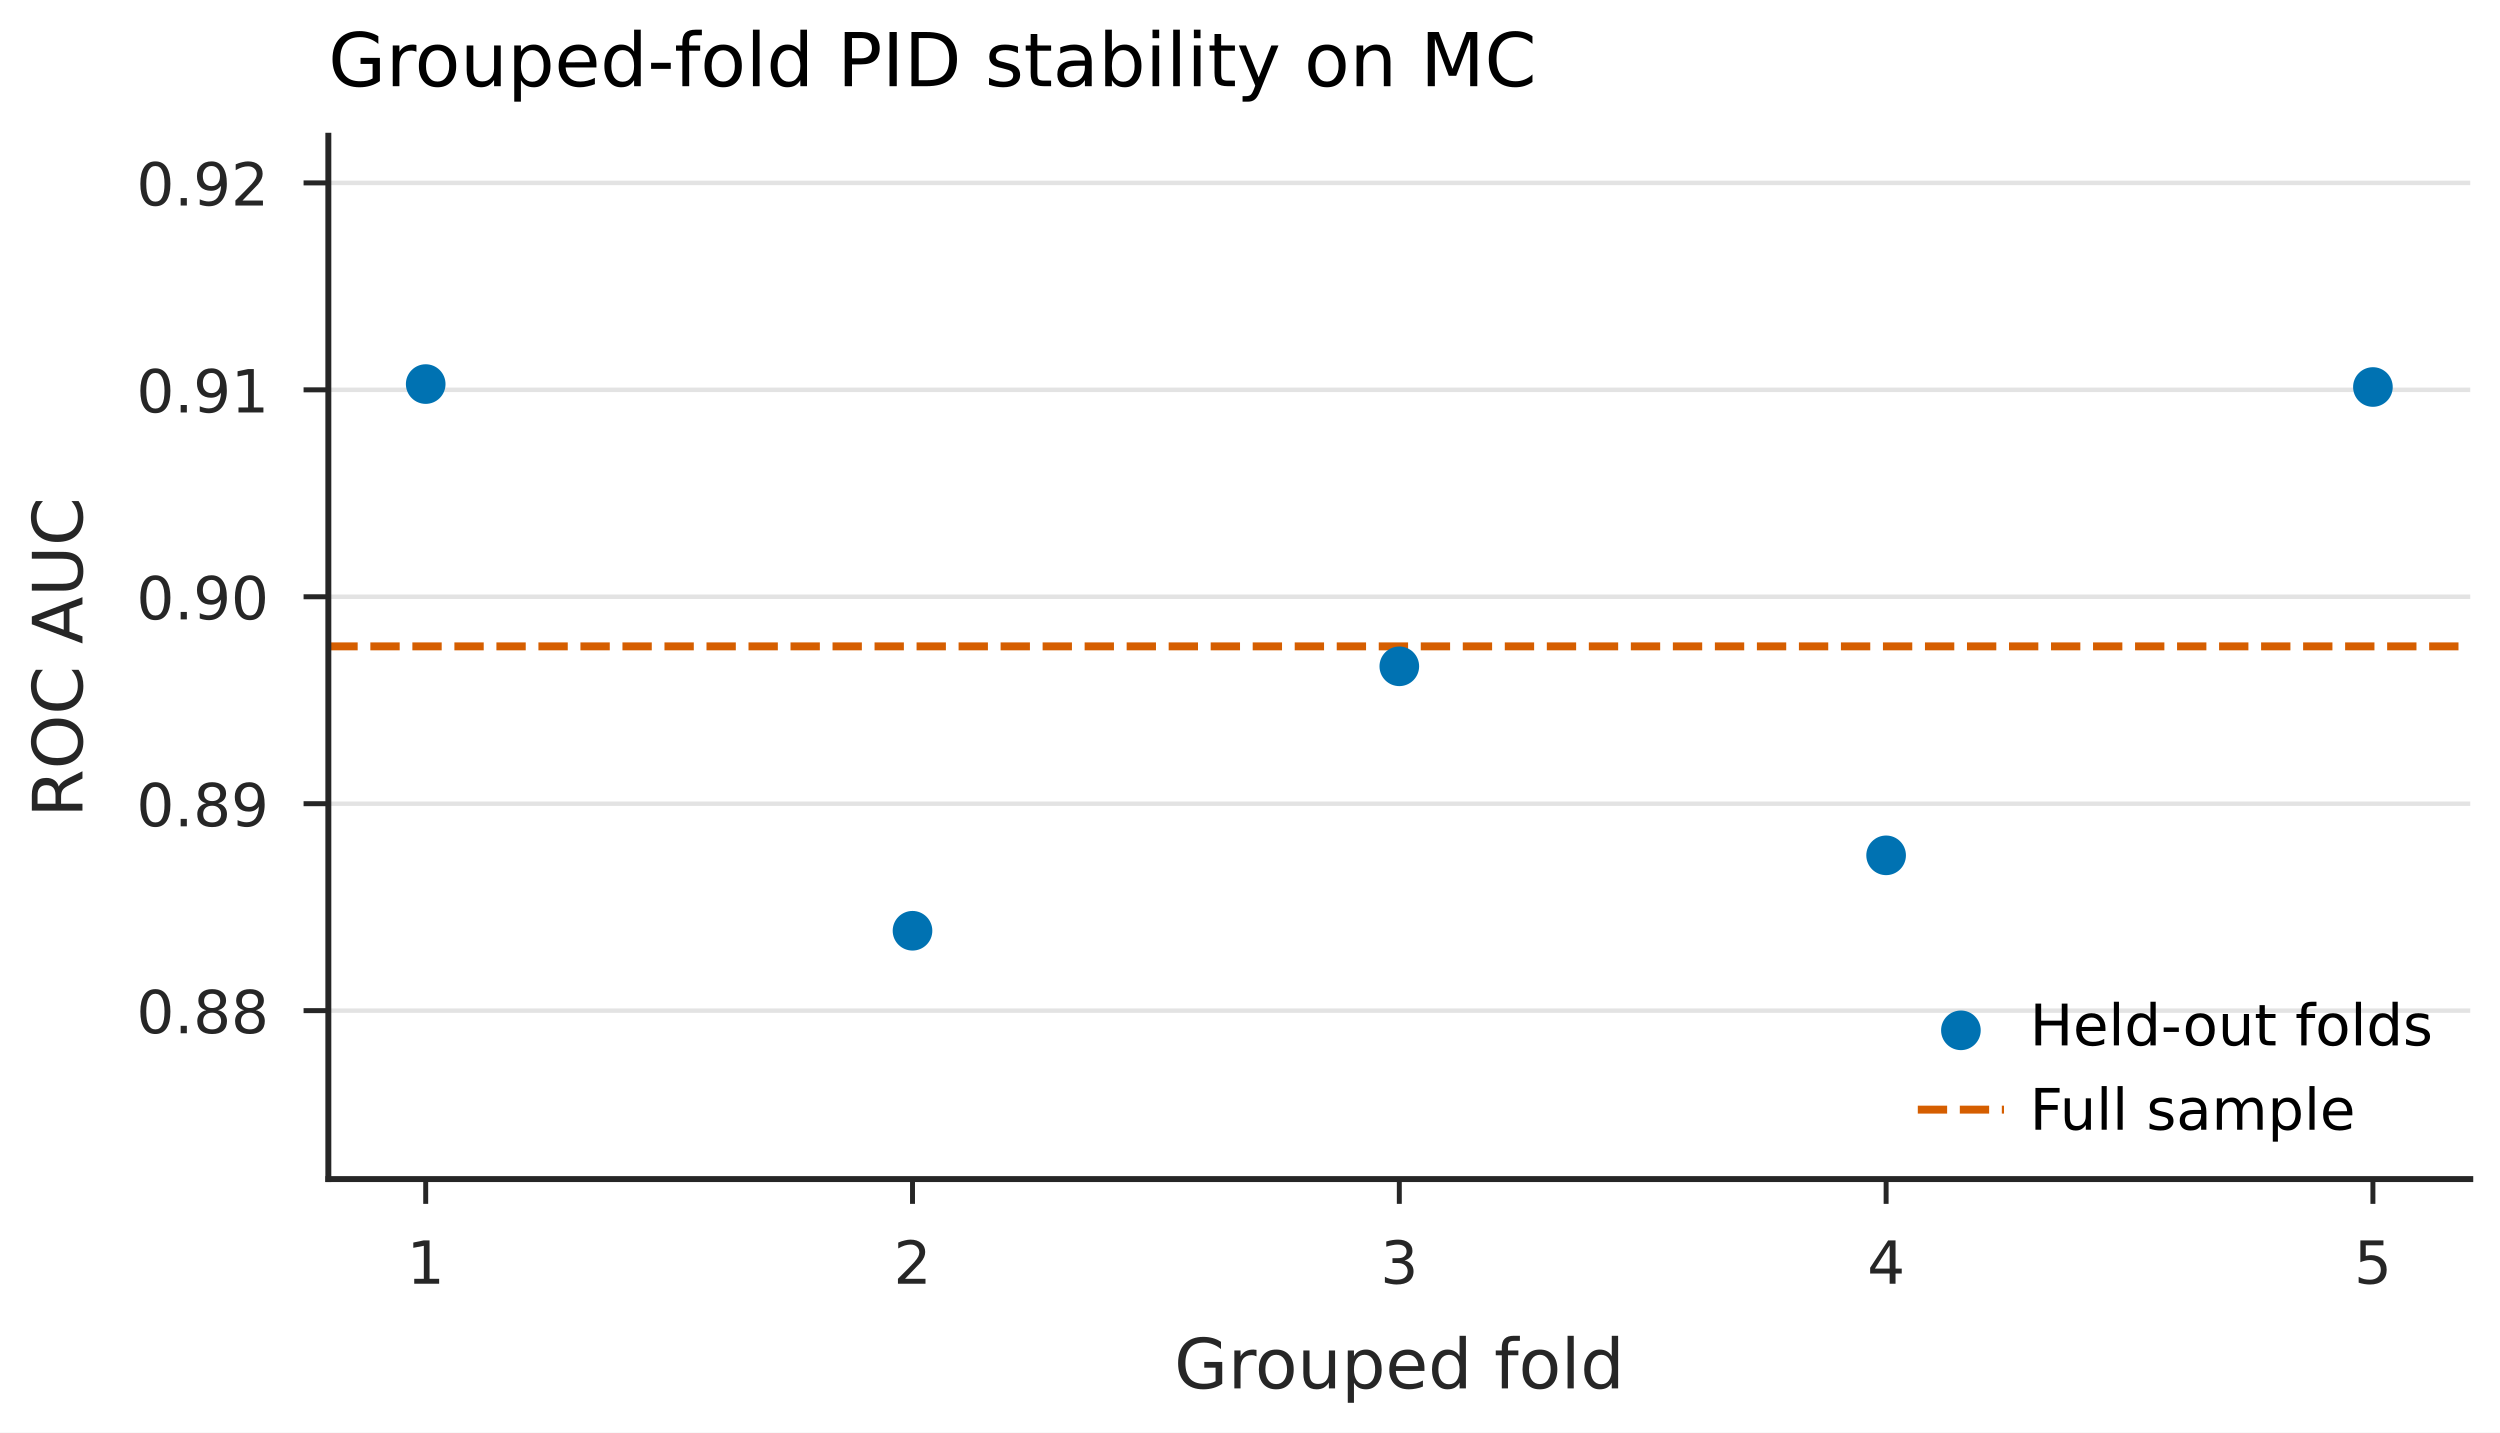
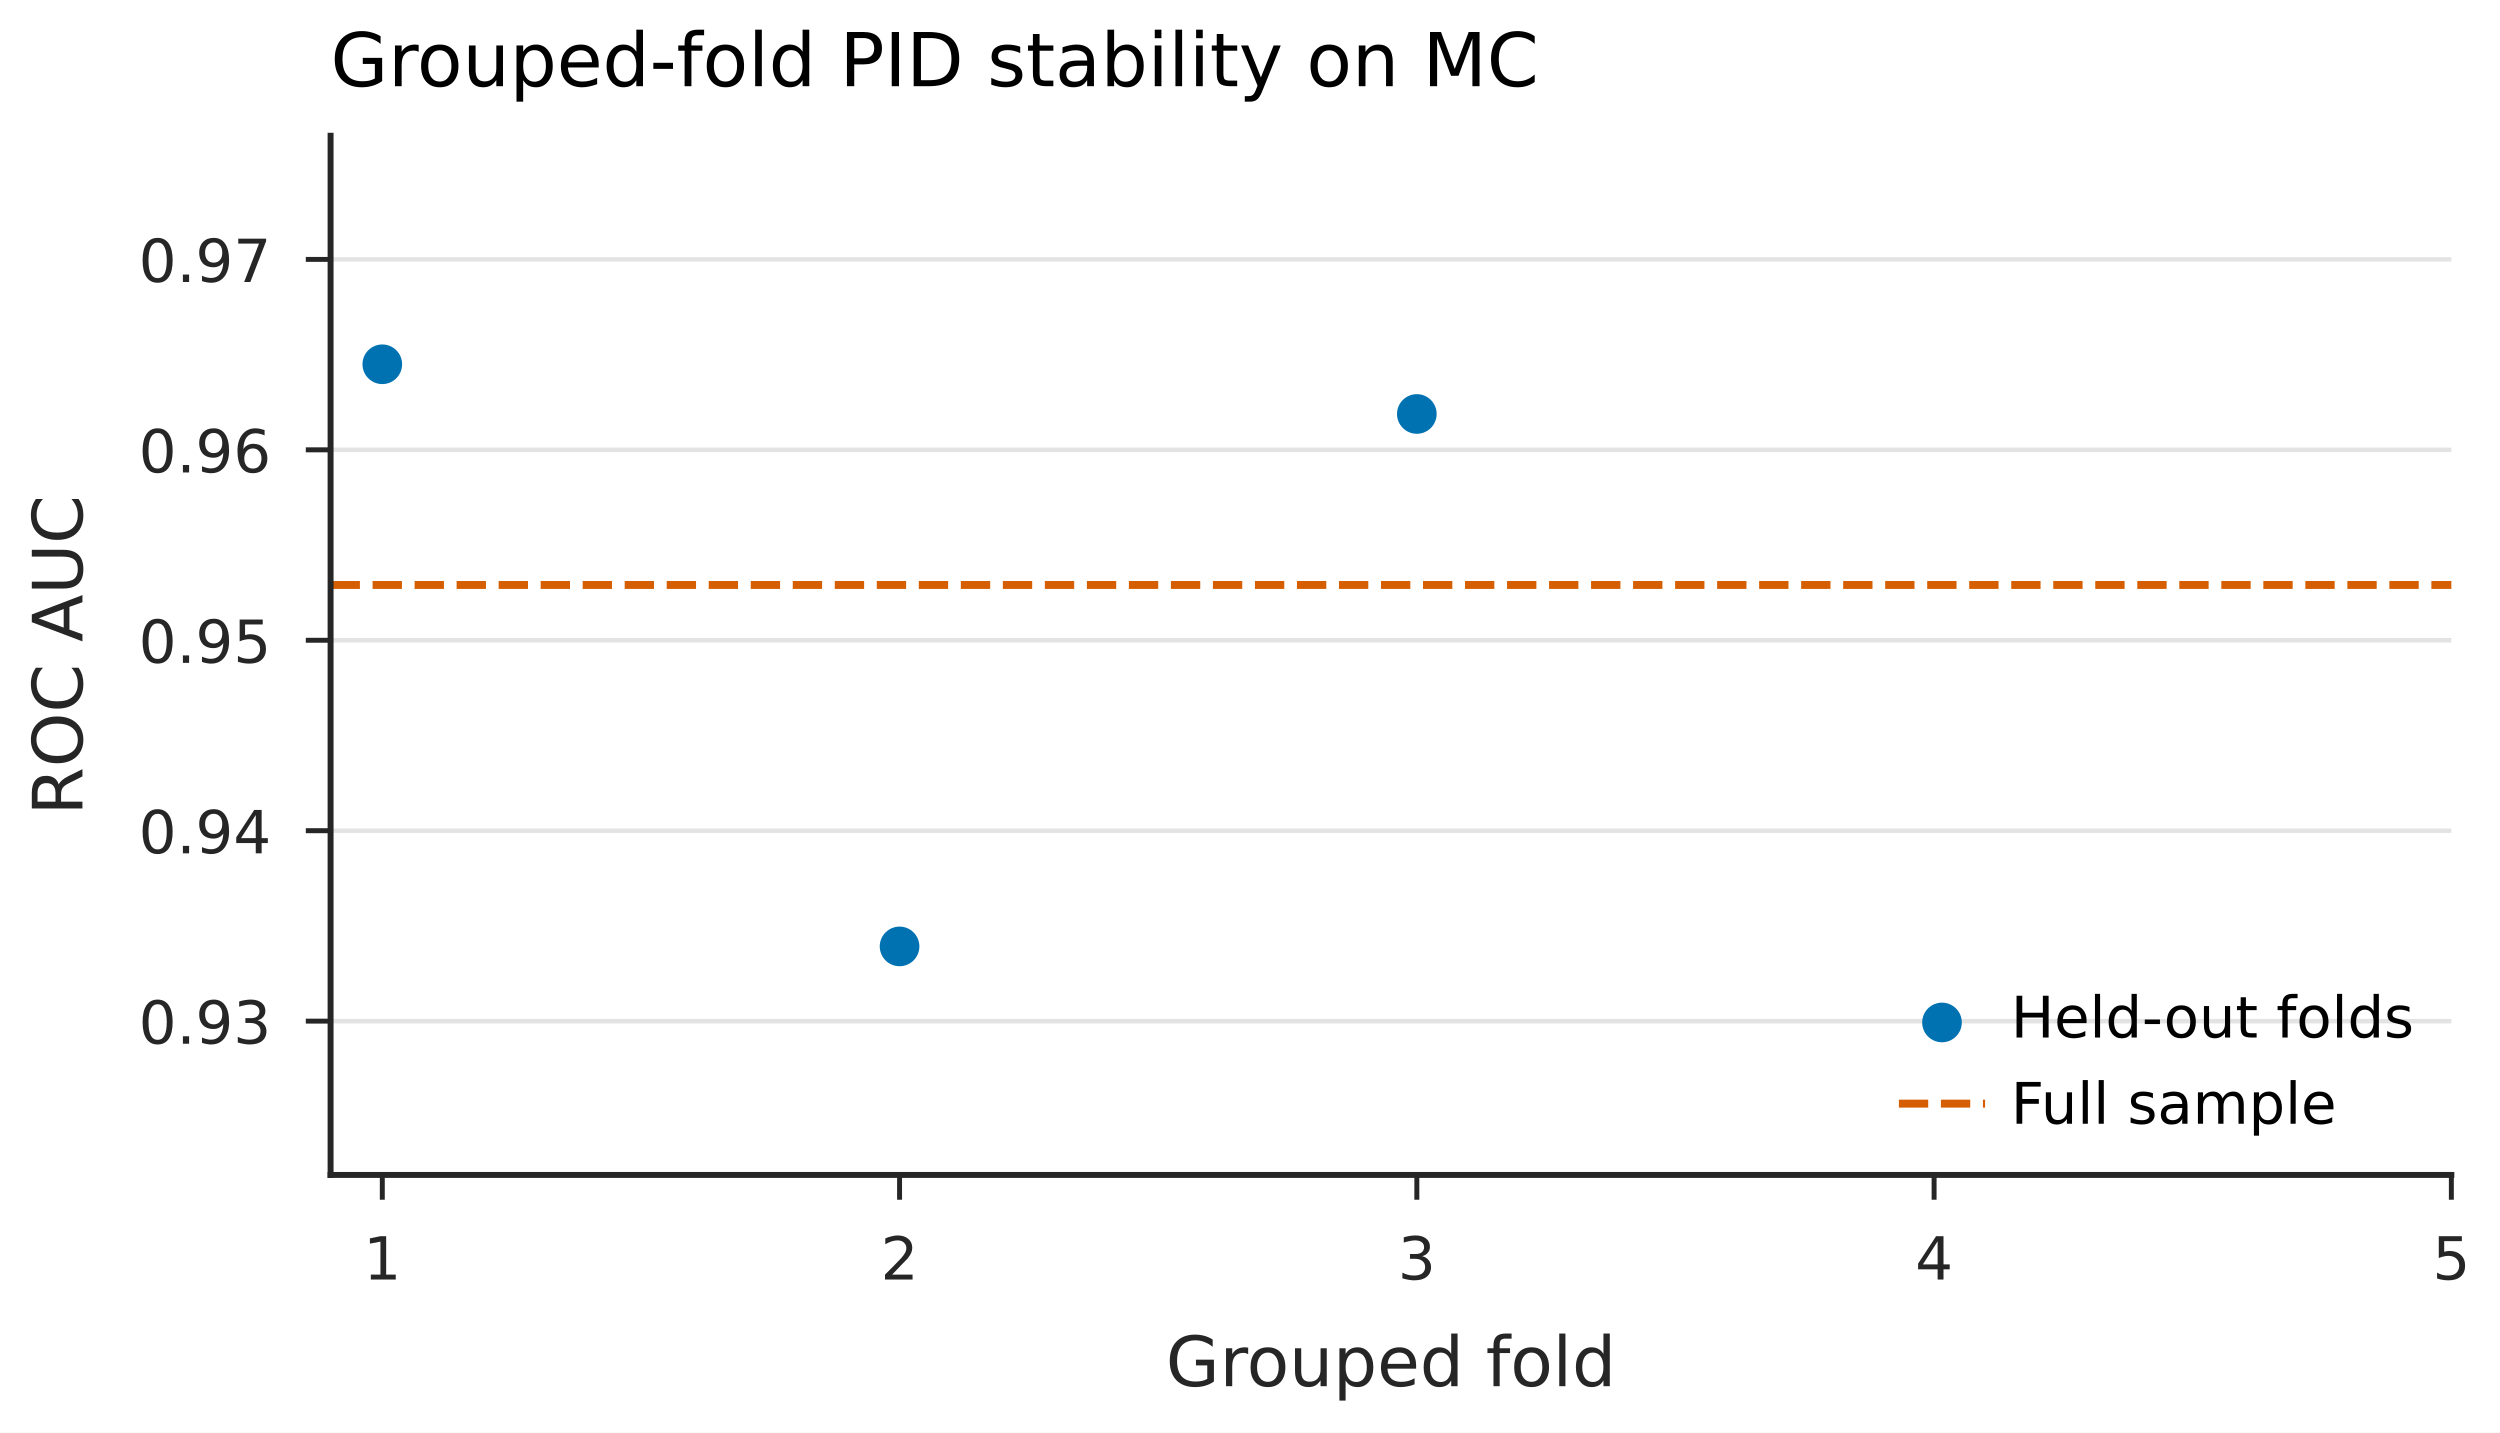
<svg xmlns="http://www.w3.org/2000/svg" xmlns:xlink="http://www.w3.org/1999/xlink" width="252.283pt" height="144.567pt" viewBox="0 0 252.283 144.567" version="1.1">
  <defs>
    <style type="text/css">*{stroke-linejoin: round; stroke-linecap: butt}</style>
  </defs>
  <g id="figure_1">
    <g id="patch_1">
      <path d="M 0 144.567  L 252.283 144.567  L 252.283 0  L 0 0  z " style="fill: #ffffff" />
    </g>
    <g id="axes_1">
      <g id="patch_2">
-         <path d="M 33.134 118.985  L 249.283 118.985  L 249.283 13.699  L 33.134 13.699  z " style="fill: #ffffff" />
+         <path d="M 33.36 118.566  L 247.374 118.566  L 247.374 13.699  L 33.36 13.699  z " style="fill: #ffffff" />
      </g>
      <g id="matplotlib.axis_1">
        <g id="xtick_1">
          <g id="line2d_1">
            <defs>
              <path id="mf00183c285" d="M 0 0  L 0 2.5  " style="stroke: #262626; stroke-width: 0.5" />
            </defs>
            <g>
-               <use xlink:href="#mf00183c285" x="42.959" y="118.985" style="fill: #262626; stroke: #262626; stroke-width: 0.5" />
+               <use xlink:href="#mf00183c285" x="38.579" y="118.566" style="fill: #262626; stroke: #262626; stroke-width: 0.5" />
            </g>
          </g>
          <g id="text_1">
-             <text style="font-size: 6px; font-family: 'DejaVu Sans', 'Arial', 'Liberation Sans', sans-serif; text-anchor: middle; fill: #262626" x="42.959" y="129.544" transform="rotate(-0 42.95925 129.5442)">1</text>
+             <text style="font-size: 6px; font-family: 'DejaVu Sans', 'Arial', 'Liberation Sans', sans-serif; text-anchor: middle; fill: #262626" x="38.579" y="129.125" transform="rotate(-0 38.57949 129.1247)">1</text>
          </g>
        </g>
        <g id="xtick_2">
          <g id="line2d_2">
            <g>
-               <use xlink:href="#mf00183c285" x="92.084" y="118.985" style="fill: #262626; stroke: #262626; stroke-width: 0.5" />
+               <use xlink:href="#mf00183c285" x="90.778" y="118.566" style="fill: #262626; stroke: #262626; stroke-width: 0.5" />
            </g>
          </g>
          <g id="text_2">
-             <text style="font-size: 6px; font-family: 'DejaVu Sans', 'Arial', 'Liberation Sans', sans-serif; text-anchor: middle; fill: #262626" x="92.084" y="129.544" transform="rotate(-0 92.08401 129.5442)">2</text>
+             <text style="font-size: 6px; font-family: 'DejaVu Sans', 'Arial', 'Liberation Sans', sans-serif; text-anchor: middle; fill: #262626" x="90.778" y="129.125" transform="rotate(-0 90.77824 129.1247)">2</text>
          </g>
        </g>
        <g id="xtick_3">
          <g id="line2d_3">
            <g>
-               <use xlink:href="#mf00183c285" x="141.209" y="118.985" style="fill: #262626; stroke: #262626; stroke-width: 0.5" />
+               <use xlink:href="#mf00183c285" x="142.977" y="118.566" style="fill: #262626; stroke: #262626; stroke-width: 0.5" />
            </g>
          </g>
          <g id="text_3">
-             <text style="font-size: 6px; font-family: 'DejaVu Sans', 'Arial', 'Liberation Sans', sans-serif; text-anchor: middle; fill: #262626" x="141.209" y="129.544" transform="rotate(-0 141.2088 129.5442)">3</text>
+             <text style="font-size: 6px; font-family: 'DejaVu Sans', 'Arial', 'Liberation Sans', sans-serif; text-anchor: middle; fill: #262626" x="142.977" y="129.125" transform="rotate(-0 142.977 129.1247)">3</text>
          </g>
        </g>
        <g id="xtick_4">
          <g id="line2d_4">
            <g>
-               <use xlink:href="#mf00183c285" x="190.334" y="118.985" style="fill: #262626; stroke: #262626; stroke-width: 0.5" />
+               <use xlink:href="#mf00183c285" x="195.176" y="118.566" style="fill: #262626; stroke: #262626; stroke-width: 0.5" />
            </g>
          </g>
          <g id="text_4">
-             <text style="font-size: 6px; font-family: 'DejaVu Sans', 'Arial', 'Liberation Sans', sans-serif; text-anchor: middle; fill: #262626" x="190.334" y="129.544" transform="rotate(-0 190.3335 129.5442)">4</text>
+             <text style="font-size: 6px; font-family: 'DejaVu Sans', 'Arial', 'Liberation Sans', sans-serif; text-anchor: middle; fill: #262626" x="195.176" y="129.125" transform="rotate(-0 195.1757 129.1247)">4</text>
          </g>
        </g>
        <g id="xtick_5">
          <g id="line2d_5">
            <g>
-               <use xlink:href="#mf00183c285" x="239.458" y="118.985" style="fill: #262626; stroke: #262626; stroke-width: 0.5" />
+               <use xlink:href="#mf00183c285" x="247.374" y="118.566" style="fill: #262626; stroke: #262626; stroke-width: 0.5" />
            </g>
          </g>
          <g id="text_5">
-             <text style="font-size: 6px; font-family: 'DejaVu Sans', 'Arial', 'Liberation Sans', sans-serif; text-anchor: middle; fill: #262626" x="239.458" y="129.544" transform="rotate(-0 239.4583 129.5442)">5</text>
+             <text style="font-size: 6px; font-family: 'DejaVu Sans', 'Arial', 'Liberation Sans', sans-serif; text-anchor: middle; fill: #262626" x="247.374" y="129.125" transform="rotate(-0 247.3745 129.1247)">5</text>
          </g>
        </g>
        <g id="text_6">
-           <text style="font-size: 7px; font-family: 'DejaVu Sans', 'Arial', 'Liberation Sans', sans-serif; text-anchor: middle; fill: #262626" x="141.209" y="140.111" transform="rotate(-0 141.2088 140.1109)">Grouped fold</text>
+           <text style="font-size: 7px; font-family: 'DejaVu Sans', 'Arial', 'Liberation Sans', sans-serif; text-anchor: middle; fill: #262626" x="140.367" y="139.885" transform="rotate(-0 140.367 139.885)">Grouped fold</text>
        </g>
      </g>
      <g id="matplotlib.axis_2">
        <g id="ytick_1">
          <g id="line2d_6">
-             <path d="M 33.134 101.987  L 249.283 101.987  " clip-path="url(#p4013e14681)" style="fill: none; stroke: #d8d8d8; stroke-opacity: 0.7; stroke-width: 0.45; stroke-linecap: square" />
+             <path d="M 33.36 103.046  L 247.374 103.046  " clip-path="url(#pb573540be3)" style="fill: none; stroke: #d8d8d8; stroke-opacity: 0.7; stroke-width: 0.45; stroke-linecap: square" />
          </g>
          <g id="line2d_7">
            <defs>
              <path id="m5b9cb7b1d8" d="M 0 0  L -2.5 0  " style="stroke: #262626; stroke-width: 0.5" />
            </defs>
            <g>
-               <use xlink:href="#m5b9cb7b1d8" x="33.134" y="101.987" style="fill: #262626; stroke: #262626; stroke-width: 0.5" />
+               <use xlink:href="#m5b9cb7b1d8" x="33.36" y="103.046" style="fill: #262626; stroke: #262626; stroke-width: 0.5" />
            </g>
          </g>
          <g id="text_7">
-             <text style="font-size: 6px; font-family: 'DejaVu Sans', 'Arial', 'Liberation Sans', sans-serif; text-anchor: end; fill: #262626" x="27.134" y="104.267" transform="rotate(-0 27.1343 104.2666)">0.88</text>
+             <text style="font-size: 6px; font-family: 'DejaVu Sans', 'Arial', 'Liberation Sans', sans-serif; text-anchor: end; fill: #262626" x="27.36" y="105.325" transform="rotate(-0 27.35962 105.3248)">0.93</text>
          </g>
        </g>
        <g id="ytick_2">
          <g id="line2d_8">
-             <path d="M 33.134 81.104  L 249.283 81.104  " clip-path="url(#p4013e14681)" style="fill: none; stroke: #d8d8d8; stroke-opacity: 0.7; stroke-width: 0.45; stroke-linecap: square" />
+             <path d="M 33.36 83.829  L 247.374 83.829  " clip-path="url(#pb573540be3)" style="fill: none; stroke: #d8d8d8; stroke-opacity: 0.7; stroke-width: 0.45; stroke-linecap: square" />
          </g>
          <g id="line2d_9">
            <g>
-               <use xlink:href="#m5b9cb7b1d8" x="33.134" y="81.104" style="fill: #262626; stroke: #262626; stroke-width: 0.5" />
+               <use xlink:href="#m5b9cb7b1d8" x="33.36" y="83.829" style="fill: #262626; stroke: #262626; stroke-width: 0.5" />
            </g>
          </g>
          <g id="text_8">
-             <text style="font-size: 6px; font-family: 'DejaVu Sans', 'Arial', 'Liberation Sans', sans-serif; text-anchor: end; fill: #262626" x="27.134" y="83.384" transform="rotate(-0 27.1343 83.38395)">0.89</text>
+             <text style="font-size: 6px; font-family: 'DejaVu Sans', 'Arial', 'Liberation Sans', sans-serif; text-anchor: end; fill: #262626" x="27.36" y="86.108" transform="rotate(-0 27.35962 86.1078)">0.94</text>
          </g>
        </g>
        <g id="ytick_3">
          <g id="line2d_10">
-             <path d="M 33.134 60.222  L 249.283 60.222  " clip-path="url(#p4013e14681)" style="fill: none; stroke: #d8d8d8; stroke-opacity: 0.7; stroke-width: 0.45; stroke-linecap: square" />
+             <path d="M 33.36 64.611  L 247.374 64.611  " clip-path="url(#pb573540be3)" style="fill: none; stroke: #d8d8d8; stroke-opacity: 0.7; stroke-width: 0.45; stroke-linecap: square" />
          </g>
          <g id="line2d_11">
            <g>
-               <use xlink:href="#m5b9cb7b1d8" x="33.134" y="60.222" style="fill: #262626; stroke: #262626; stroke-width: 0.5" />
+               <use xlink:href="#m5b9cb7b1d8" x="33.36" y="64.611" style="fill: #262626; stroke: #262626; stroke-width: 0.5" />
            </g>
          </g>
          <g id="text_9">
-             <text style="font-size: 6px; font-family: 'DejaVu Sans', 'Arial', 'Liberation Sans', sans-serif; text-anchor: end; fill: #262626" x="27.134" y="62.501" transform="rotate(-0 27.1343 62.5013)">0.90</text>
+             <text style="font-size: 6px; font-family: 'DejaVu Sans', 'Arial', 'Liberation Sans', sans-serif; text-anchor: end; fill: #262626" x="27.36" y="66.891" transform="rotate(-0 27.35962 66.89076)">0.95</text>
          </g>
        </g>
        <g id="ytick_4">
          <g id="line2d_12">
-             <path d="M 33.134 39.339  L 249.283 39.339  " clip-path="url(#p4013e14681)" style="fill: none; stroke: #d8d8d8; stroke-opacity: 0.7; stroke-width: 0.45; stroke-linecap: square" />
+             <path d="M 33.36 45.394  L 247.374 45.394  " clip-path="url(#pb573540be3)" style="fill: none; stroke: #d8d8d8; stroke-opacity: 0.7; stroke-width: 0.45; stroke-linecap: square" />
          </g>
          <g id="line2d_13">
            <g>
-               <use xlink:href="#m5b9cb7b1d8" x="33.134" y="39.339" style="fill: #262626; stroke: #262626; stroke-width: 0.5" />
+               <use xlink:href="#m5b9cb7b1d8" x="33.36" y="45.394" style="fill: #262626; stroke: #262626; stroke-width: 0.5" />
            </g>
          </g>
          <g id="text_10">
-             <text style="font-size: 6px; font-family: 'DejaVu Sans', 'Arial', 'Liberation Sans', sans-serif; text-anchor: end; fill: #262626" x="27.134" y="41.619" transform="rotate(-0 27.1343 41.61865)">0.91</text>
+             <text style="font-size: 6px; font-family: 'DejaVu Sans', 'Arial', 'Liberation Sans', sans-serif; text-anchor: end; fill: #262626" x="27.36" y="47.674" transform="rotate(-0 27.35962 47.67372)">0.96</text>
          </g>
        </g>
        <g id="ytick_5">
          <g id="line2d_14">
-             <path d="M 33.134 18.456  L 249.283 18.456  " clip-path="url(#p4013e14681)" style="fill: none; stroke: #d8d8d8; stroke-opacity: 0.7; stroke-width: 0.45; stroke-linecap: square" />
+             <path d="M 33.36 26.177  L 247.374 26.177  " clip-path="url(#pb573540be3)" style="fill: none; stroke: #d8d8d8; stroke-opacity: 0.7; stroke-width: 0.45; stroke-linecap: square" />
          </g>
          <g id="line2d_15">
            <g>
-               <use xlink:href="#m5b9cb7b1d8" x="33.134" y="18.456" style="fill: #262626; stroke: #262626; stroke-width: 0.5" />
+               <use xlink:href="#m5b9cb7b1d8" x="33.36" y="26.177" style="fill: #262626; stroke: #262626; stroke-width: 0.5" />
            </g>
          </g>
          <g id="text_11">
-             <text style="font-size: 6px; font-family: 'DejaVu Sans', 'Arial', 'Liberation Sans', sans-serif; text-anchor: end; fill: #262626" x="27.134" y="20.736" transform="rotate(-0 27.1343 20.736)">0.92</text>
+             <text style="font-size: 6px; font-family: 'DejaVu Sans', 'Arial', 'Liberation Sans', sans-serif; text-anchor: end; fill: #262626" x="27.36" y="28.457" transform="rotate(-0 27.35962 28.45668)">0.97</text>
          </g>
        </g>
        <g id="text_12">
-           <text style="font-size: 7px; font-family: 'DejaVu Sans', 'Arial', 'Liberation Sans', sans-serif; text-anchor: middle; fill: #262626" x="8.319" y="66.342" transform="rotate(-90 8.319146 66.3421)">ROC AUC</text>
+           <text style="font-size: 7px; font-family: 'DejaVu Sans', 'Arial', 'Liberation Sans', sans-serif; text-anchor: middle; fill: #262626" x="8.319" y="66.133" transform="rotate(-90 8.318599 66.1326)">ROC AUC</text>
        </g>
      </g>
      <g id="line2d_16">
-         <path d="M 33.134 65.226  L 249.283 65.226  " clip-path="url(#p4013e14681)" style="fill: none; stroke-dasharray: 2.96,1.28; stroke-dashoffset: 0; stroke: #d55e00; stroke-width: 0.8" />
+         <path d="M 33.36 59.029  L 247.374 59.029  " clip-path="url(#pb573540be3)" style="fill: none; stroke-dasharray: 2.96,1.28; stroke-dashoffset: 0; stroke: #d55e00; stroke-width: 0.8" />
      </g>
      <g id="patch_3">
-         <path d="M 33.134 118.985  L 33.134 13.699  " style="fill: none; stroke: #262626; stroke-width: 0.6; stroke-linejoin: miter; stroke-linecap: square" />
+         <path d="M 33.36 118.566  L 33.36 13.699  " style="fill: none; stroke: #262626; stroke-width: 0.6; stroke-linejoin: miter; stroke-linecap: square" />
      </g>
      <g id="patch_4">
-         <path d="M 33.134 118.985  L 249.283 118.985  " style="fill: none; stroke: #262626; stroke-width: 0.6; stroke-linejoin: miter; stroke-linecap: square" />
+         <path d="M 33.36 118.566  L 247.374 118.566  " style="fill: none; stroke: #262626; stroke-width: 0.6; stroke-linejoin: miter; stroke-linecap: square" />
      </g>
      <g id="PathCollection_1">
        <defs>
          <path id="m8c9f9258e3" d="M 0 1.7  C 0.451 1.7 0.883 1.521 1.202 1.202  C 1.521 0.883 1.7 0.451 1.7 0  C 1.7 -0.451 1.521 -0.883 1.202 -1.202  C 0.883 -1.521 0.451 -1.7 0 -1.7  C -0.451 -1.7 -0.883 -1.521 -1.202 -1.202  C -1.521 -0.883 -1.7 -0.451 -1.7 0  C -1.7 0.451 -1.521 0.883 -1.202 1.202  C -0.883 1.521 -0.451 1.7 0 1.7  z " style="stroke: #0072b2; stroke-width: 0.6" />
        </defs>
-         <g clip-path="url(#p4013e14681)">
-           <use xlink:href="#m8c9f9258e3" x="42.959" y="38.758" style="fill: #0072b2; stroke: #0072b2; stroke-width: 0.6" />
-           <use xlink:href="#m8c9f9258e3" x="92.084" y="93.926" style="fill: #0072b2; stroke: #0072b2; stroke-width: 0.6" />
-           <use xlink:href="#m8c9f9258e3" x="141.209" y="67.239" style="fill: #0072b2; stroke: #0072b2; stroke-width: 0.6" />
-           <use xlink:href="#m8c9f9258e3" x="190.334" y="86.315" style="fill: #0072b2; stroke: #0072b2; stroke-width: 0.6" />
-           <use xlink:href="#m8c9f9258e3" x="239.458" y="39.055" style="fill: #0072b2; stroke: #0072b2; stroke-width: 0.6" />
+         <g clip-path="url(#pb573540be3)">
+           <use xlink:href="#m8c9f9258e3" x="38.579" y="36.76" style="fill: #0072b2; stroke: #0072b2; stroke-width: 0.6" />
+           <use xlink:href="#m8c9f9258e3" x="90.778" y="95.506" style="fill: #0072b2; stroke: #0072b2; stroke-width: 0.6" />
+           <use xlink:href="#m8c9f9258e3" x="142.977" y="41.775" style="fill: #0072b2; stroke: #0072b2; stroke-width: 0.6" />
        </g>
      </g>
      <g id="text_13">
-         <text style="font-size: 7.5px; font-family: 'DejaVu Sans', 'Arial', 'Liberation Sans', sans-serif; text-anchor: start" x="33.134" y="8.699" transform="rotate(-0 33.1343 8.699068)">Grouped-fold PID stability on MC</text>
+         <text style="font-size: 7.5px; font-family: 'DejaVu Sans', 'Arial', 'Liberation Sans', sans-serif; text-anchor: start" x="33.36" y="8.699" transform="rotate(-0 33.35961 8.699068)">Grouped-fold PID stability on MC</text>
      </g>
      <g id="legend_1">
        <g id="PathCollection_2">
          <g>
-             <use xlink:href="#m8c9f9258e3" x="197.881" y="103.973" style="fill: #0072b2; stroke: #0072b2; stroke-width: 0.6" />
+             <use xlink:href="#m8c9f9258e3" x="195.973" y="103.18" style="fill: #0072b2; stroke: #0072b2; stroke-width: 0.6" />
          </g>
        </g>
        <g id="text_14">
-           <text style="font-size: 5.8px; font-family: 'DejaVu Sans', 'Arial', 'Liberation Sans', sans-serif; text-anchor: start" x="204.841" y="105.496" transform="rotate(-0 204.8407 105.4956)">Held-out folds</text>
+           <text style="font-size: 5.8px; font-family: 'DejaVu Sans', 'Arial', 'Liberation Sans', sans-serif; text-anchor: start" x="202.933" y="104.702" transform="rotate(-0 202.9329 104.7023)">Held-out folds</text>
        </g>
        <g id="line2d_17">
-           <path d="M 193.531 111.979  L 197.881 111.979  L 202.231 111.979  " style="fill: none; stroke-dasharray: 2.96,1.28; stroke-dashoffset: 0; stroke: #d55e00; stroke-width: 0.8" />
+           <path d="M 191.623 111.373  L 195.973 111.373  L 200.323 111.373  " style="fill: none; stroke-dasharray: 2.96,1.28; stroke-dashoffset: 0; stroke: #d55e00; stroke-width: 0.8" />
        </g>
        <g id="text_15">
-           <text style="font-size: 5.8px; font-family: 'DejaVu Sans', 'Arial', 'Liberation Sans', sans-serif; text-anchor: start" x="204.841" y="114.009" transform="rotate(-0 204.8407 114.0089)">Full sample</text>
+           <text style="font-size: 5.8px; font-family: 'DejaVu Sans', 'Arial', 'Liberation Sans', sans-serif; text-anchor: start" x="202.933" y="113.403" transform="rotate(-0 202.9329 113.4028)">Full sample</text>
        </g>
      </g>
    </g>
  </g>
  <defs>
-     <clipPath id="p4013e14681">
-       <rect x="33.134" y="13.699" width="216.149" height="105.286" />
+     <clipPath id="pb573540be3">
+       <rect x="33.36" y="13.699" width="214.015" height="104.867" />
    </clipPath>
  </defs>
</svg>
